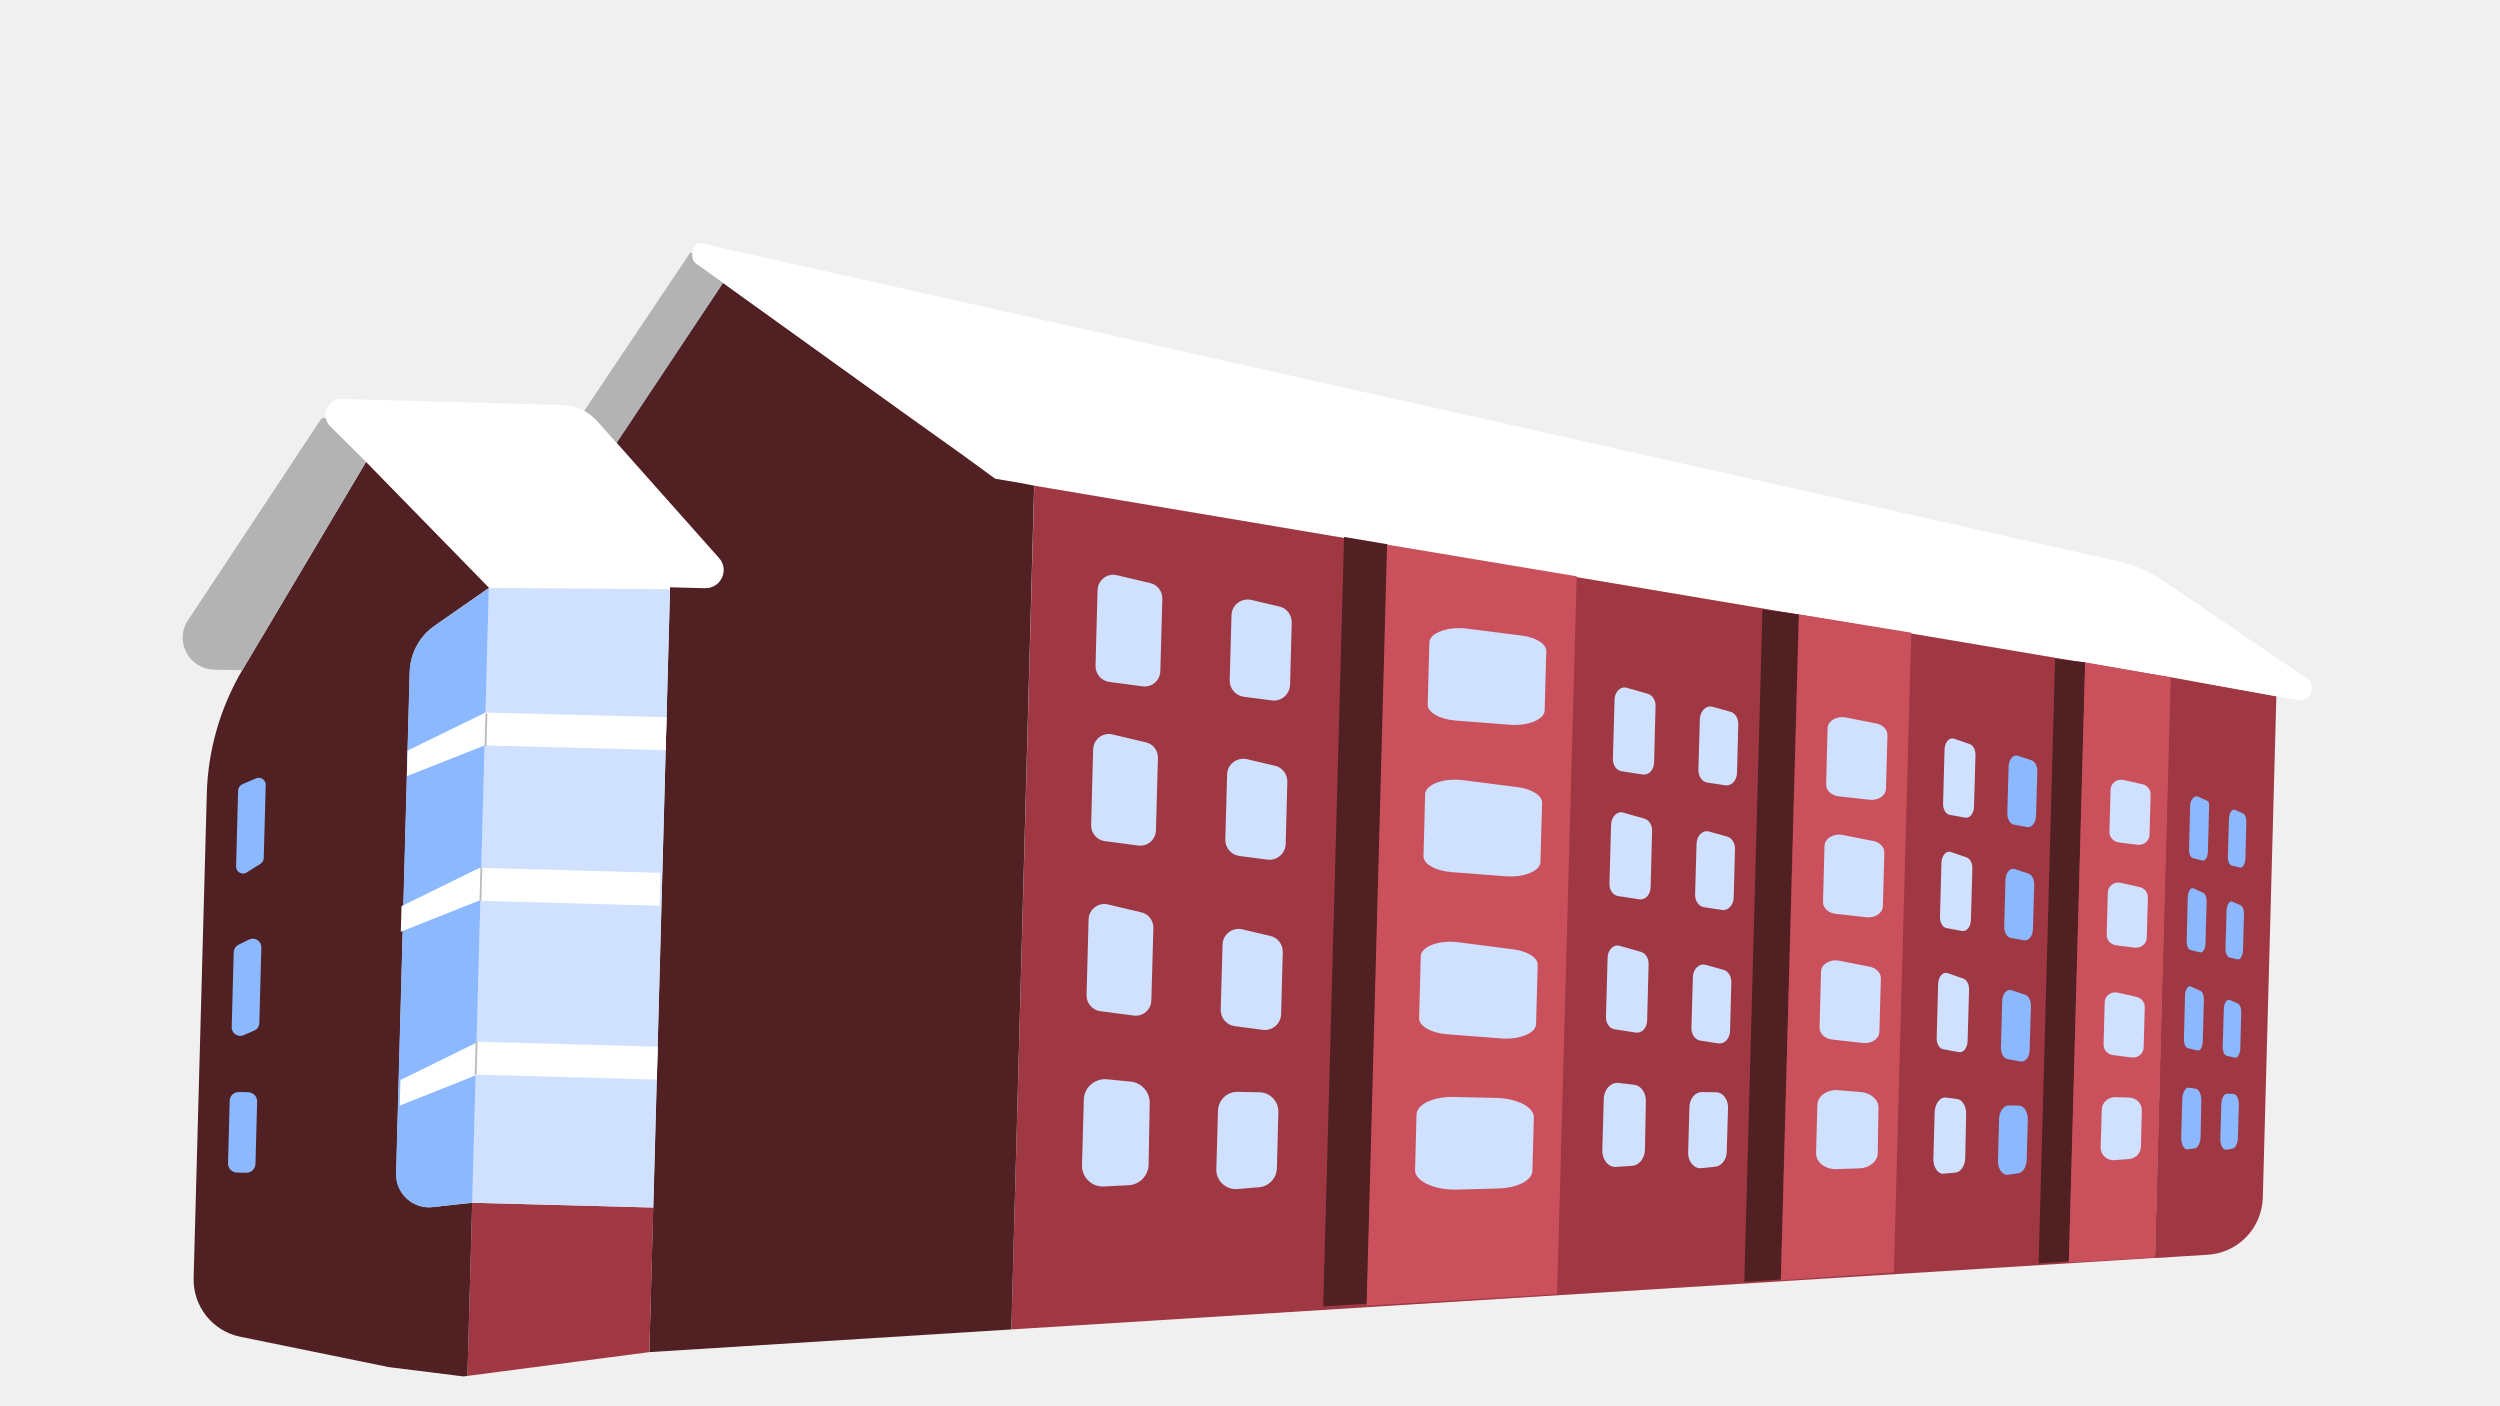
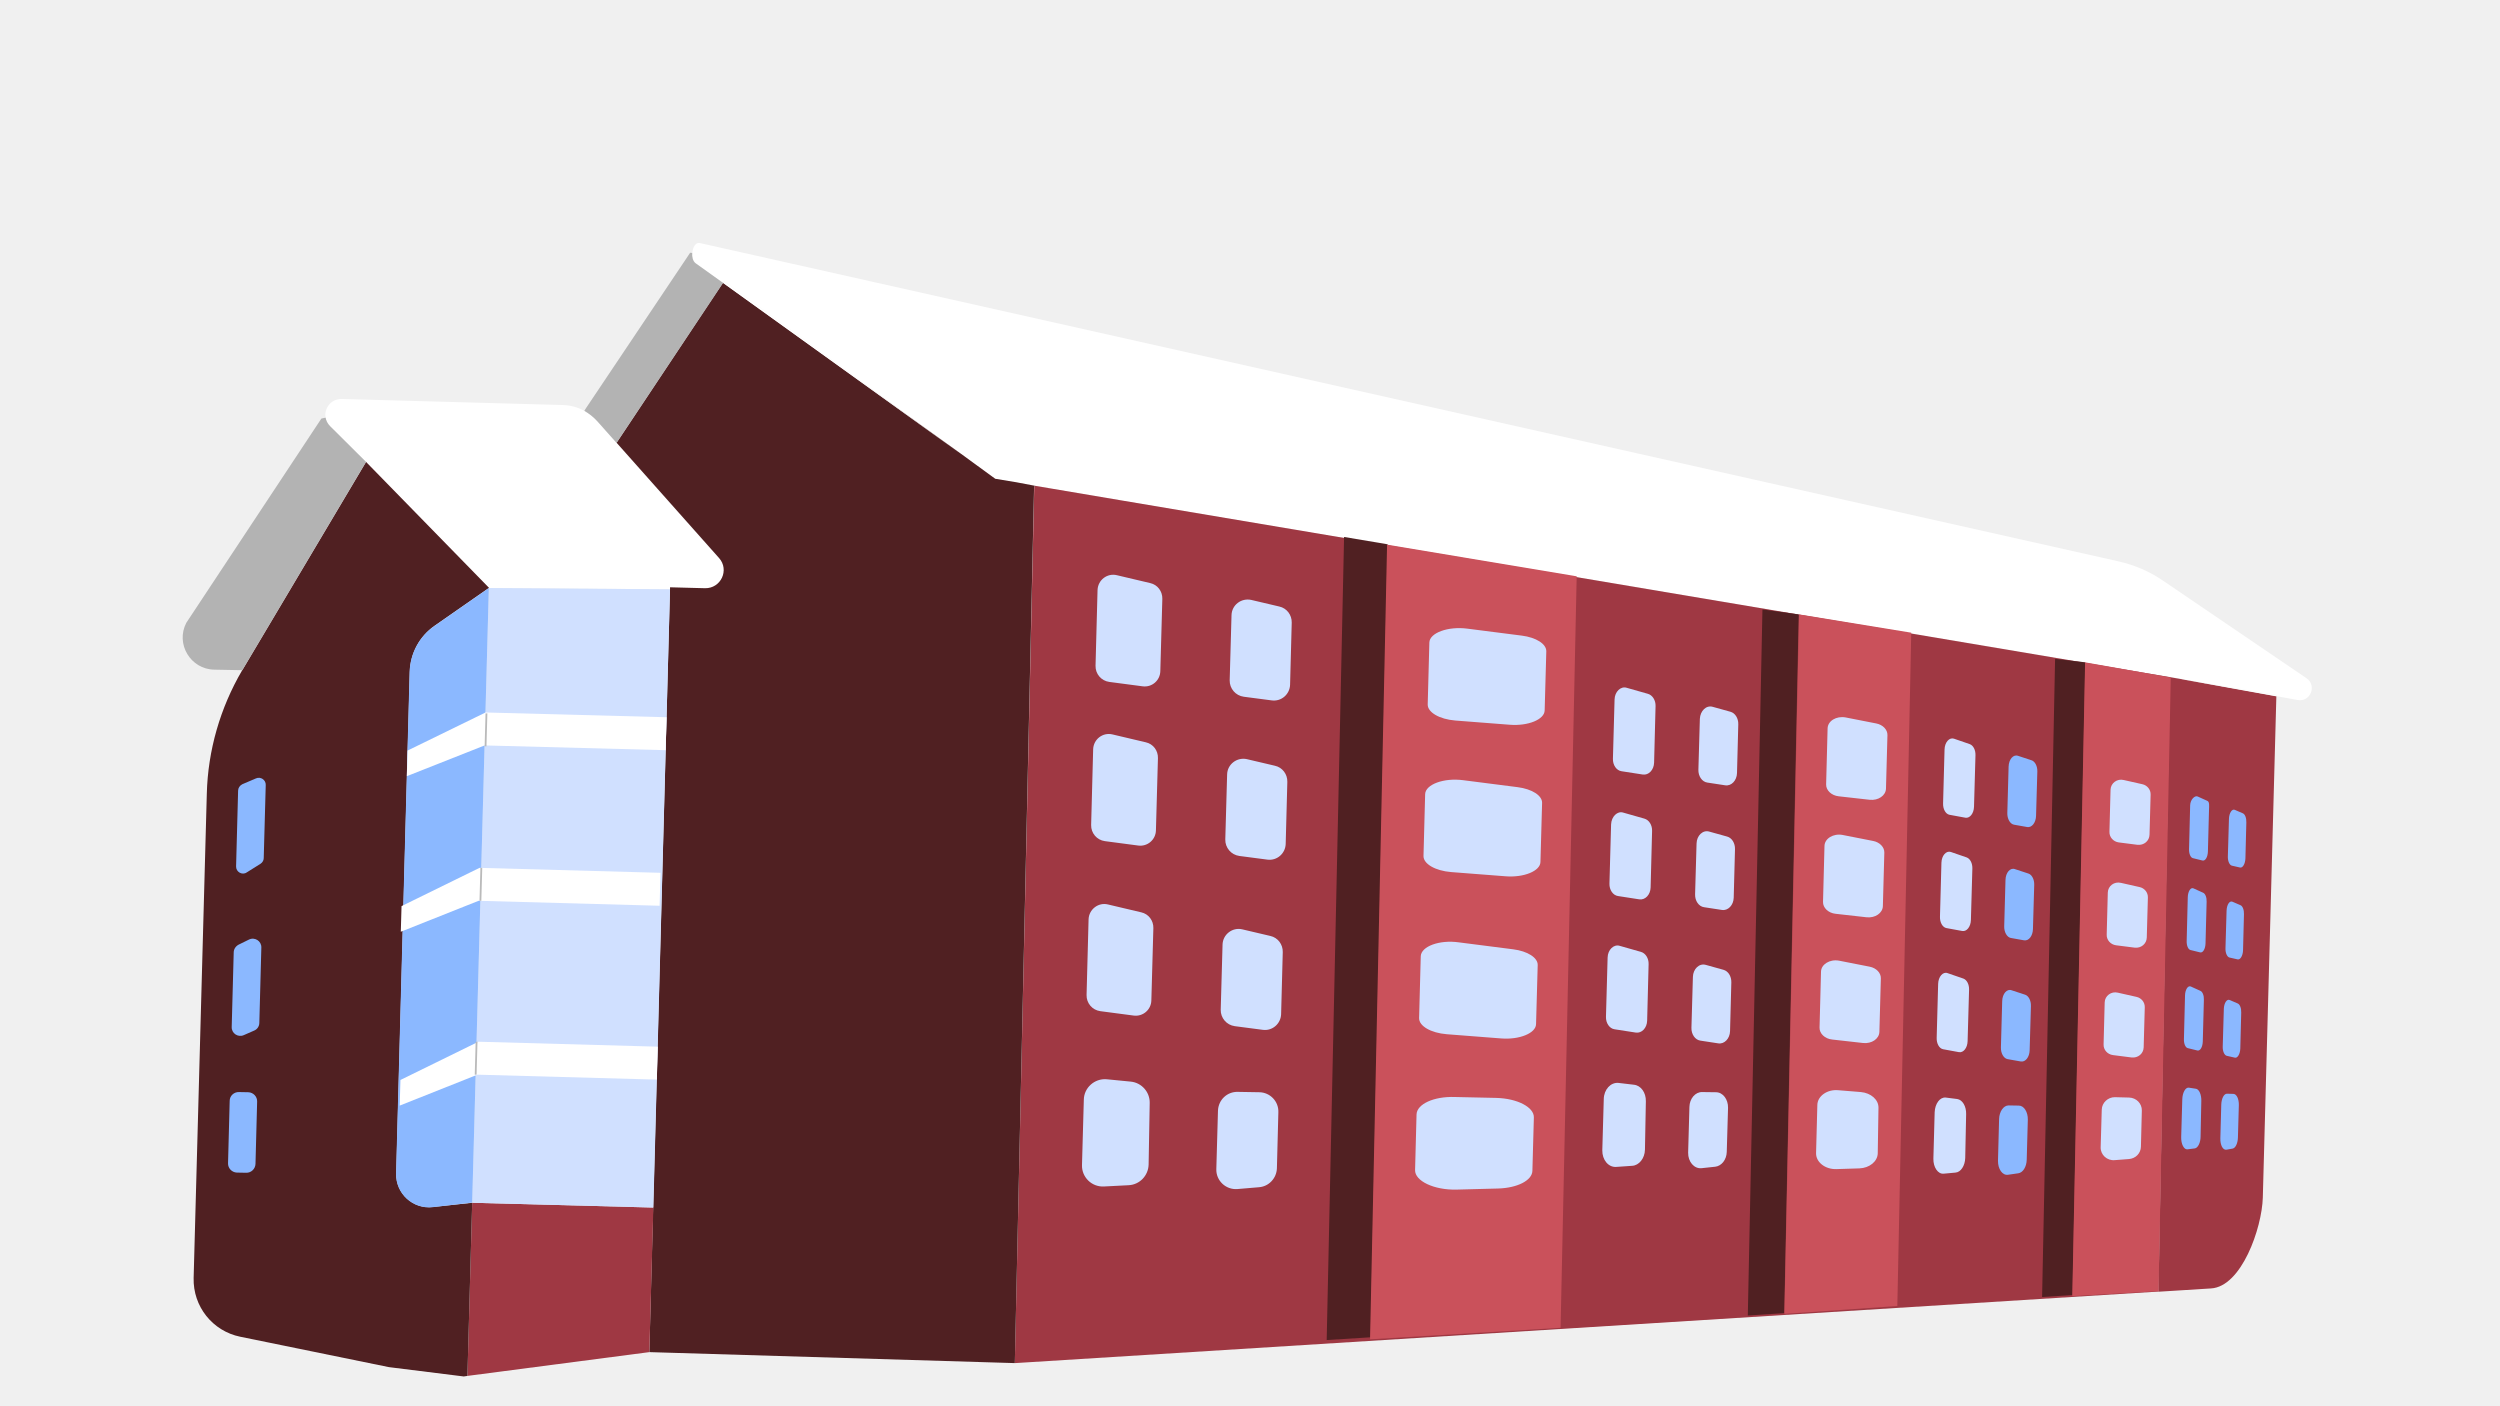
<svg xmlns="http://www.w3.org/2000/svg" version="1.1" id="Layer_1" x="0px" y="0px" viewBox="0 0 1366 768" style="enable-background:new 0 0 1366 768;" xml:space="preserve">
  <style type="text/css">
	.st0{fill:#FFFFFF;stroke:#BABABA;stroke-miterlimit:10;}
	.st1{fill:#FFFFFF;}
	.st2{fill:#9F3843;}
	.st3{fill:#502022;}
	.st4{fill:#B3B3B3;}
	.st5{fill:#D0E0FF;}
	.st6{fill:#8BB8FF;}
	.st7{fill:#CA515B;}
	.st8{fill:none;}
	.st9{fill:none;stroke:#BABABA;stroke-miterlimit:10;}
</style>
  <g>
    <path class="st0" d="M363.5,786.5" />
    <g id="XMLID_1_">
      <g>
-         <path class="st1" d="M524.7,247.8l-129-94.1l-0.6,0.9l-15-10.8c-1.4-1.1-2-3.4-1.8-5.6c0.2-3,1.7-5.9,4.1-5.4l775,173.9     c8.9,2,17.3,5.6,24.8,10.8l78.1,53.1c5.8,4,2.1,13.1-4.8,11.9l-11.5-2.1l0-0.6l-51.5-8.7l-0.3-0.1l-6.3-1.1L612,273.3l-46.7-7.9     l-10.1-1.7l-11.5-1.9L524.7,247.8z" />
-         <path class="st1" d="M392.9,305c5.8,6.5,1,16.8-7.7,16.5l-19.1-0.5l0,1l-99-0.7L200,252.4l-19.6-19.5c-1.4-1.4-2.2-3-2.5-4.7     c-0.9-5,2.9-10.3,8.8-10.2l120.7,3.3c4.2,0.1,8.3,1.2,11.9,3.2c2.7,1.4,5.1,3.3,7.1,5.7l10.5,11.8L392.9,305z" />
-         <path class="st2" d="M1177.5,686.8l8.1-316.1l0.1-0.7l6.3,1.1l0.3,0.1l51.5,9.3l-7.4,273.9c-0.5,16.7-13.5,30.2-30.2,31.2     l-28.7,1.8L1177.5,686.8z" />
+         <path class="st1" d="M524.7,247.8l-129-94.1l-0.6,0.9l-15-10.8c-1.4-1.1-2-3.4-1.8-5.6c0.2-3,1.7-5.9,4.1-5.4l775,173.9     c8.9,2,17.3,5.6,24.8,10.8l78.1,53.1c5.8,4,2.1,13.1-4.8,11.9l-11.5-2.1v-0.6l-51.5-8.7l-0.3-0.1l-6.3-1.1L612,273.3l-46.7-7.9     l-10.1-1.7l-11.5-1.9L524.7,247.8z" />
+         <path class="st1" d="M392.9,305c5.8,6.5,1,16.8-7.7,16.5l-19.1-0.5v1l-99-0.7L200,252.4l-19.6-19.5c-1.4-1.4-2.2-3-2.5-4.7     c-0.9-5,2.9-10.3,8.8-10.2l120.7,3.3c4.2,0.1,8.3,1.2,11.9,3.2c2.7,1.4,5.1,3.3,7.1,5.7l10.5,11.8L392.9,305z" />
+         <path class="st2" d="M1179.4,705.2l6.2-334.5l0.1-0.7l6.3,1.1l0.3,0.1l51.5,9.3l-7.4,273.9c-0.5,16.7-11.6,48.6-28.3,49.6     l-28.7,1.8L1179.4,705.2z" />
        <polygon class="st1" points="1243.9,379.8 1243.9,380.4 1192.4,371.1    " />
-         <polygon class="st2" points="1177.5,686.8 1177.6,687.3 552.7,726.4 552.6,726.1 565.1,266.9 565.3,265.4 612,273.3 1185.7,370      1185.6,370.7    " />
-         <path class="st3" d="M565.3,265.4l-0.3,1.5l-12.4,459.2l0,0.3l-197.8,12.4l2.1-79l9.2-337.9l0-1l19.1,0.5     c8.7,0.2,13.5-10,7.7-16.5l-56-63l58.1-87.4l129.6,93.1l19.2,14l11.5,1.9L565.3,265.4z" />
+         <polygon class="st2" points="1179.4,705.2 1179.5,705.7 554.6,744.8 554.5,744.5 565.1,266.9 565.3,265.4 612,273.3 1185.7,370      1185.6,370.7    " />
+         <path class="st3" d="M565.3,265.4l-0.3,1.5l-10.5,477.6v0.3l-199.7-6l2.1-79l9.2-337.9v-1l19.1,0.5c8.7,0.2,13.5-10,7.7-16.5     l-56-63l58.1-87.4l129.6,93.1l19.2,14l11.5,1.9L565.3,265.4z" />
        <polygon class="st1" points="524.7,247.8 395.1,154.6 395.7,153.7    " />
        <path class="st4" d="M395.1,154.6L336.9,242l-10.5-11.8c-2.1-2.3-4.5-4.2-7.1-5.7l0.5-0.9l57.3-85.5l1.1,0.1     c-0.2,2.2,0.4,4.5,1.8,5.6L395.1,154.6z" />
        <polygon class="st2" points="357,659.8 354.8,738.8 255.4,751.8 258,657.2    " />
        <polygon class="st5" points="366.1,322 357,659.8 258,657.2 258.9,623.8 267.1,321.3    " />
        <path class="st3" d="M258,657.2l-2.6,94.6l-2,0.3l-40.9-5.1l-81.2-16.6c-15.2-3.1-25.9-16.6-25.5-32.1l7.2-264.6     c0.6-23.7,7.3-46.9,19.3-67.4c0.1-0.2,0.2-0.4,0.3-0.5L200,252.4l67.2,68.8l-29.7,20.7c-8.3,5.8-13.3,15.1-13.6,25.2l-7.4,274     c-0.3,11,9.2,19.7,20.1,18.4L258,657.2z" />
        <path class="st6" d="M258.9,623.8l-0.9,33.3l-21.5,2.5c-10.9,1.3-20.4-7.4-20.1-18.4l7.4-274c0.3-10.1,5.3-19.5,13.6-25.2     l29.7-20.7L258.9,623.8z" />
        <path class="st4" d="M200,252.4l-67.3,113.3c-0.1,0.2-0.2,0.4-0.3,0.5l-15.3-0.3c-13-0.2-21.3-14.1-15.3-25.6l73.8-111.6l2.3-0.5     c0.3,1.7,1.1,3.3,2.5,4.7L200,252.4z" />
      </g>
    </g>
-     <polyline class="st3" points="747,712.3 758.2,297.4 734.4,293.4 723,713.8  " />
-     <polygon class="st7" points="861.5,314.9 850.8,707.1 746.7,713.4 757.9,297.6  " />
-     <polyline class="st3" points="953.1,700.4 963,333 982.8,335.7 973,699.1  " />
-     <polygon class="st7" points="1034.8,695.2 1044.3,345.7 983,335.7 973.1,699.5  " />
-     <polyline class="st3" points="1113.9,690.3 1122.9,360 1139.4,361.9 1130.5,689.2  " />
+     <polyline class="st3" points="748.9,730.7 758.2,297.4 734.4,293.4 724.9,732.2  " />
+     <polygon class="st7" points="861.5,314.9 852.7,725.5 748.6,731.8 757.9,297.6  " />
+     <polyline class="st3" points="955,718.8 963,333 982.8,335.7 974.9,717.5  " />
+     <polygon class="st7" points="1036.7,713.6 1044.3,345.7 983,335.7 975,717.9  " />
+     <polyline class="st3" points="1115.8,708.7 1122.9,360 1139.4,361.9 1132.4,707.6  " />
    <path class="st0" d="M1150.4,362.7" />
-     <polygon class="st7" points="1177.5,687.1 1186.1,370.2 1139.3,361.9 1130.4,689.8  " />
+     <polygon class="st7" points="1179.4,705.5 1186.1,370.2 1139.3,361.9 1132.3,708.2  " />
    <path class="st6" d="M130.1,432l-1.1,41.4c-0.1,3,3.3,5,5.8,3.3l7.5-4.7c1.1-0.7,1.8-1.9,1.8-3.1l1.1-40c0.1-2.8-2.8-4.7-5.3-3.6   l-7.5,3.2C131,429.2,130.1,430.6,130.1,432z" />
    <path class="st6" d="M127.7,520.4l-1.1,40.8c-0.1,3.4,3.4,5.8,6.6,4.4l5.7-2.5c1.7-0.7,2.8-2.4,2.8-4.2l1.1-41.2   c0.1-3.5-3.6-5.9-6.8-4.3l-5.7,2.8C128.7,517.1,127.7,518.7,127.7,520.4z" />
    <path class="st6" d="M125.5,601.5l-0.9,34.1c-0.1,2.7,2.1,5,4.8,5.1l5.1,0.1c2.7,0.1,5-2.1,5.1-4.8l0.9-34.1c0.1-2.7-2.1-5-4.8-5.1   l-5.1-0.1C127.8,596.6,125.5,598.8,125.5,601.5z" />
    <path class="st5" d="M599.7,322.4l-1.1,41.4c-0.1,4.4,3.1,8.2,7.5,8.8l18.2,2.4c5.1,0.7,9.6-3.2,9.7-8.3l1.1-39.5   c0.1-4.1-2.6-7.7-6.6-8.6l-18.2-4.3C605,313,599.9,316.9,599.7,322.4z" />
    <path class="st5" d="M672.9,336.2l-1,35.5c-0.1,4.5,3.2,8.4,7.7,9l15.3,2c5.2,0.7,9.8-3.3,10-8.5l0.9-34c0.1-4.2-2.7-7.9-6.8-8.8   l-15.3-3.6C678.2,326.6,673,330.6,672.9,336.2z" />
    <path class="st5" d="M592.2,600.9l-1,35.7c-0.2,6.6,5.3,12,11.9,11.7l13.6-0.7c6-0.3,10.7-5.2,10.9-11.2l0.6-33.8   c0.1-5.9-4.4-11-10.3-11.6l-13.3-1.3C598.1,589.2,592.3,594.3,592.2,600.9z" />
    <path class="st5" d="M665.5,606.9l-0.9,31.9c-0.2,6.3,5.2,11.4,11.5,10.9l11.8-1c5.4-0.4,9.6-4.9,9.8-10.3l0.8-30.7   c0.2-5.9-4.5-10.8-10.4-10.9l-11.7-0.2C670.5,596.4,665.7,601,665.5,606.9z" />
    <path class="st5" d="M597.3,409.4l-1.1,41.4c-0.1,4.4,3.1,8.2,7.5,8.8l18.2,2.4c5.1,0.7,9.6-3.2,9.7-8.3l1.1-39.5   c0.1-4.1-2.6-7.7-6.6-8.6l-18.2-4.3C602.6,400,597.5,403.9,597.3,409.4z" />
    <path class="st5" d="M670.5,423.2l-1,35.5c-0.1,4.5,3.2,8.4,7.7,9l15.3,2c5.2,0.7,9.8-3.3,10-8.5l0.9-34c0.1-4.2-2.7-7.9-6.8-8.8   l-15.3-3.6C675.9,413.6,670.6,417.6,670.5,423.2z" />
    <path class="st5" d="M594.8,502.3l-1.1,41.4c-0.1,4.4,3.1,8.2,7.5,8.8l18.2,2.4c5.1,0.7,9.6-3.2,9.7-8.3l1.1-39.5   c0.1-4.1-2.6-7.7-6.6-8.6l-18.2-4.3C600.1,492.9,595,496.9,594.8,502.3z" />
    <path class="st5" d="M668,516.2l-1,35.5c-0.1,4.5,3.2,8.4,7.7,9l15.3,2c5.2,0.7,9.8-3.3,10-8.5l0.9-34c0.1-4.2-2.7-7.9-6.8-8.8   l-15.3-3.6C673.4,506.5,668.1,510.6,668,516.2z" />
    <path class="st5" d="M882.2,382.2l-0.9,32.4c-0.1,3.4,1.9,6.4,4.7,6.8l11.6,1.8c3.2,0.5,6.1-2.5,6.2-6.5l0.8-30.9   c0.1-3.2-1.7-6-4.2-6.7l-11.6-3.3C885.6,374.8,882.3,377.9,882.2,382.2z" />
    <path class="st5" d="M928.8,392.8l-0.8,27.8c-0.1,3.5,2,6.6,4.9,7l9.8,1.5c3.3,0.5,6.3-2.6,6.4-6.7l0.7-26.6   c0.1-3.3-1.7-6.2-4.3-6.9l-9.7-2.7C932.3,385.2,929,388.4,928.8,392.8z" />
    <path class="st5" d="M876.3,600.5l-0.8,28c-0.1,5.2,3.3,9.4,7.6,9.1l8.7-0.6c3.8-0.2,6.9-4.1,7-8.8l0.5-26.5c0.1-4.7-2.7-8.6-6.5-9   l-8.5-1C880.1,591.3,876.4,595.3,876.3,600.5z" />
    <path class="st5" d="M923.1,604.8l-0.7,25c-0.1,5,3.3,8.9,7.3,8.5l7.5-0.8c3.5-0.4,6.2-3.9,6.3-8.1l0.7-24.1   c0.1-4.6-2.8-8.5-6.6-8.5l-7.5-0.1C926.3,596.6,923.2,600.3,923.1,604.8z" />
    <path class="st5" d="M880.3,450.4l-0.9,32.4c-0.1,3.4,1.9,6.4,4.7,6.8l11.6,1.8c3.2,0.5,6.1-2.5,6.2-6.5l0.8-30.9   c0.1-3.2-1.7-6-4.2-6.7l-11.6-3.3C883.8,443,880.5,446.1,880.3,450.4z" />
    <path class="st5" d="M927,460.9l-0.8,27.8c-0.1,3.5,2,6.6,4.9,7l9.8,1.5c3.3,0.5,6.3-2.6,6.4-6.7L948,464c0.1-3.3-1.7-6.2-4.3-6.9   l-9.7-2.7C930.5,453.3,927.1,456.5,927,460.9z" />
    <path class="st5" d="M878.4,523.2l-0.9,32.4c-0.1,3.4,1.9,6.4,4.7,6.8l11.6,1.8c3.2,0.5,6.1-2.5,6.2-6.5l0.8-30.9   c0.1-3.2-1.7-6-4.2-6.7l-11.6-3.3C881.8,515.8,878.5,518.9,878.4,523.2z" />
    <path class="st5" d="M925,533.8l-0.8,27.8c-0.1,3.5,2,6.6,4.9,7l9.8,1.5c3.3,0.5,6.3-2.6,6.4-6.7l0.7-26.6c0.1-3.3-1.7-6.2-4.3-6.9   l-9.7-2.7C928.5,526.2,925.1,529.4,925,533.8z" />
    <path class="st5" d="M1062.5,409.5l-0.8,29.5c-0.1,3.1,1.4,5.8,3.5,6.2l8.7,1.6c2.4,0.4,4.6-2.3,4.7-6l0.8-28.1   c0.1-2.9-1.2-5.4-3.1-6.1l-8.7-3C1065.1,402.8,1062.6,405.6,1062.5,409.5z" />
    <path class="st6" d="M1097.5,418.9l-0.7,25.3c-0.1,3.2,1.5,6,3.6,6.4l7.3,1.3c2.5,0.4,4.7-2.4,4.8-6.1l0.7-24.2   c0.1-3-1.3-5.6-3.2-6.2l-7.3-2.4C1100.1,412,1097.6,414.9,1097.5,418.9z" />
    <path class="st5" d="M1057.1,607.7l-0.7,25.4c-0.1,4.7,2.5,8.5,5.6,8.2l6.5-0.6c2.9-0.2,5.2-3.8,5.3-8l0.5-24   c0.1-4.2-2-7.8-4.9-8.2l-6.3-0.8C1060,599.4,1057.3,603,1057.1,607.7z" />
    <path class="st6" d="M1092.3,611.5l-0.6,22.7c-0.1,4.5,2.4,8.1,5.4,7.7l5.6-0.8c2.6-0.3,4.6-3.5,4.7-7.4l0.6-21.9   c0.1-4.2-2.1-7.7-4.9-7.7l-5.6-0.1C1094.7,604,1092.4,607.4,1092.3,611.5z" />
    <path class="st5" d="M1060.8,471.4l-0.8,29.5c-0.1,3.1,1.4,5.8,3.5,6.2l8.7,1.6c2.4,0.4,4.6-2.3,4.7-6l0.8-28.1   c0.1-2.9-1.2-5.4-3.1-6.1l-8.7-3C1063.4,464.7,1060.9,467.5,1060.8,471.4z" />
    <path class="st6" d="M1095.8,480.8l-0.7,25.3c-0.1,3.2,1.5,6,3.6,6.4l7.3,1.3c2.5,0.4,4.7-2.4,4.8-6.1l0.7-24.2   c0.1-3-1.3-5.6-3.2-6.2l-7.3-2.4C1098.4,473.9,1095.9,476.8,1095.8,480.8z" />
    <path class="st5" d="M1059,537.6l-0.8,29.5c-0.1,3.1,1.4,5.8,3.5,6.2l8.7,1.6c2.4,0.4,4.6-2.3,4.7-6l0.8-28.1   c0.1-2.9-1.2-5.4-3.1-6.1l-8.7-3C1061.6,530.8,1059.1,533.7,1059,537.6z" />
    <path class="st6" d="M1094,547l-0.7,25.3c-0.1,3.2,1.5,6,3.6,6.4l7.3,1.3c2.5,0.4,4.7-2.4,4.8-6.1l0.7-24.2c0.1-3-1.3-5.6-3.2-6.2   l-7.3-2.4C1096.6,540.1,1094.1,543,1094,547z" />
    <path class="st6" d="M1196.7,440l-0.6,23.9c-0.1,2.5,0.8,4.7,2.1,5l5.3,1.3c1.5,0.3,2.8-1.9,2.9-4.9l0.6-22.8   c0.1-2.3,0.3-4.4-0.9-4.9l-5.3-2.4C1199.3,434.5,1196.8,436.8,1196.7,440z" />
    <path class="st6" d="M1217.9,447.4l-0.6,20.5c-0.1,2.6,0.9,4.8,2.2,5.1l4.4,1c1.5,0.4,2.9-2,3-5l0.5-19.6c0.1-2.4-0.7-4.5-1.9-5   l-4.4-1.9C1219.6,441.8,1218,444.2,1217.9,447.4z" />
    <path class="st6" d="M1192.4,600.7l-0.6,20.6c-0.1,3.8,1.5,6.9,3.4,6.7l4-0.5c1.7-0.2,3.2-3.1,3.2-6.5l0.4-19.5   c0.1-3.4-1.2-6.3-2.9-6.6l-3.9-0.6C1194.2,594,1192.5,596.9,1192.4,600.7z" />
    <path class="st6" d="M1213.7,603.6l-0.5,18.4c-0.1,3.7,1.4,6.5,3.3,6.2l3.4-0.6c1.6-0.3,2.8-2.9,2.9-6l0.5-17.7   c0.1-3.4-1.2-6.2-3-6.2l-3.4-0.1C1215.2,597.5,1213.8,600.2,1213.7,603.6z" />
    <path class="st6" d="M1195.4,490.2l-0.6,23.9c-0.1,2.5,0.8,4.7,2.1,5l5.3,1.3c1.5,0.3,2.8-1.9,2.9-4.9l0.6-22.8   c0.1-2.3-0.7-4.4-1.9-4.9l-5.3-2.4C1197,484.7,1195.5,487,1195.4,490.2z" />
    <path class="st6" d="M1216.6,497.6l-0.6,20.5c-0.1,2.6,0.9,4.8,2.2,5.1l4.4,1c1.5,0.4,2.9-2,3-5l0.5-19.6c0.1-2.4-0.7-4.5-1.9-5   l-4.4-1.9C1218.2,492,1216.7,494.4,1216.6,497.6z" />
    <path class="st6" d="M1193.9,543.8l-0.6,23.9c-0.1,2.5,0.8,4.7,2.1,5l5.3,1.3c1.5,0.3,2.8-1.9,2.9-4.9l0.6-22.8   c0.1-2.3-0.7-4.4-1.9-4.9l-5.3-2.4C1195.5,538.4,1194,540.7,1193.9,543.8z" />
    <path class="st6" d="M1215.1,551.3l-0.6,20.5c-0.1,2.6,0.9,4.8,2.2,5.1l4.4,1c1.5,0.4,2.9-2,3-5l0.5-19.6c0.1-2.4-0.7-4.5-1.9-5   l-4.4-1.9C1216.8,545.7,1215.2,548,1215.1,551.3z" />
    <path class="st5" d="M998.6,398l-0.8,30.6c-0.1,3.2,2.9,6.1,6.9,6.5l16.9,1.9c4.7,0.5,8.8-2.3,8.9-6.1l0.8-29.2   c0.1-3-2.5-5.7-6.1-6.4l-16.8-3.3C1003.4,391.1,998.7,393.9,998.6,398z" />
    <path class="st5" d="M993,603.7l-0.7,26.4c-0.1,4.9,5,8.9,11.1,8.7l12.6-0.4c5.5-0.2,9.9-3.8,10-8.2l0.4-24.9   c0.1-4.4-4.1-8.1-9.6-8.6l-12.3-1C998.4,595.1,993.1,598.9,993,603.7z" />
    <path class="st5" d="M996.9,462.2l-0.8,30.6c-0.1,3.2,2.9,6.1,6.9,6.5l16.9,1.9c4.7,0.5,8.8-2.3,8.9-6.1l0.8-29.2   c0.1-3-2.5-5.7-6.1-6.4l-16.8-3.3C1001.7,455.3,997,458.2,996.9,462.2z" />
    <path class="st5" d="M995,530.9l-0.8,30.6c-0.1,3.2,2.9,6.1,6.9,6.5l16.9,1.9c4.7,0.5,8.8-2.3,8.9-6.1l0.8-29.2   c0.1-3-2.5-5.7-6.1-6.4l-16.8-3.3C999.8,524,995.1,526.9,995,530.9z" />
    <path class="st5" d="M781,351.1l-0.9,33.8c-0.1,4.3,6.4,8.1,15.1,8.8l29.7,2.3c10.1,0.8,19-2.9,19.1-7.8l0.9-32.3   c0.1-4-5.5-7.6-13.4-8.6l-29.7-3.8C791.2,342.1,781.1,345.8,781,351.1z" />
    <path class="st5" d="M774,608.9l-0.8,30.4c-0.2,6,10.4,11,22.6,10.7l22.8-0.6c10.5-0.3,18.5-4.4,18.7-9.6l0.8-29.2   c0.2-5.6-9-10.4-20.5-10.7l-22.7-0.5C783.4,599,774.2,603.3,774,608.9z" />
    <path class="st5" d="M778.7,433.9l-0.9,33.8c-0.1,4.3,6.4,8.1,15.1,8.8l29.7,2.3c10.1,0.8,19-2.9,19.1-7.8l0.9-32.3   c0.1-4-5.5-7.6-13.4-8.6l-29.7-3.8C788.9,424.9,778.9,428.6,778.7,433.9z" />
    <path class="st5" d="M776.3,522.5l-0.9,33.8c-0.1,4.3,6.4,8.1,15.1,8.8l29.7,2.3c10.1,0.8,19-2.9,19.1-7.8l0.9-32.3   c0.1-4-5.5-7.6-13.4-8.6l-29.7-3.8C786.5,513.4,776.5,517.1,776.3,522.5z" />
    <path class="st5" d="M1153.2,431.5l-0.6,23c-0.1,2.9,2.1,5.4,5.1,5.8l10.2,1.3c3.5,0.4,6.5-2.1,6.6-5.5l0.6-21.9   c0.1-2.7-1.8-5.1-4.5-5.7l-10.2-2.3C1156.8,425.3,1153.3,427.9,1153.2,431.5z" />
    <path class="st5" d="M1148.4,606.3l-0.6,20.6c-0.1,4.1,3.5,7.4,7.7,7l7.8-0.6c3.6-0.3,6.4-3.1,6.5-6.7l0.5-19.8c0.1-3.8-3-7-7-7.1   l-7.8-0.2C1151.8,599.5,1148.5,602.5,1148.4,606.3z" />
    <path class="st5" d="M1151.7,487.7l-0.6,23c-0.1,2.9,2.1,5.4,5.1,5.8l10.2,1.3c3.5,0.4,6.5-2.1,6.6-5.5l0.6-21.9   c0.1-2.7-1.8-5.1-4.5-5.7l-10.2-2.3C1155.2,481.5,1151.8,484.1,1151.7,487.7z" />
    <path class="st5" d="M1150,547.7l-0.6,23c-0.1,2.9,2.1,5.4,5.1,5.8l10.2,1.3c3.5,0.4,6.5-2.1,6.6-5.5l0.6-21.9   c0.1-2.7-1.8-5.1-4.5-5.7l-10.2-2.3C1153.6,541.5,1150.1,544.1,1150,547.7z" />
    <path class="st0" d="M860.6,344.9" />
    <polygon class="st8" points="222.7,410.5 265.3,389.3 364.2,392 363.8,408.9 264.8,406.2 222.3,423.7  " />
    <path class="st8" d="M280.4,72.1" />
    <polygon class="st1" points="222.7,410.1 265.3,389.3 364.2,391.9 363.7,409.9 264.8,407.3 222.3,424.1  " />
    <polygon class="st1" points="219.4,495.1 262,474.2 360.9,476.9 360.4,494.9 261.5,492.2 219,509.1  " />
    <polygon class="st1" points="218.8,590.1 261.4,569.2 359.4,571.9 358.9,589.9 260.9,587.2 218.4,604.1  " />
    <line class="st9" x1="265.8" y1="389.8" x2="265.3" y2="407.8" />
    <line class="st9" x1="263" y1="474.2" x2="262.5" y2="492.2" />
    <line class="st9" x1="260.4" y1="569.2" x2="259.9" y2="587.2" />
  </g>
</svg>
